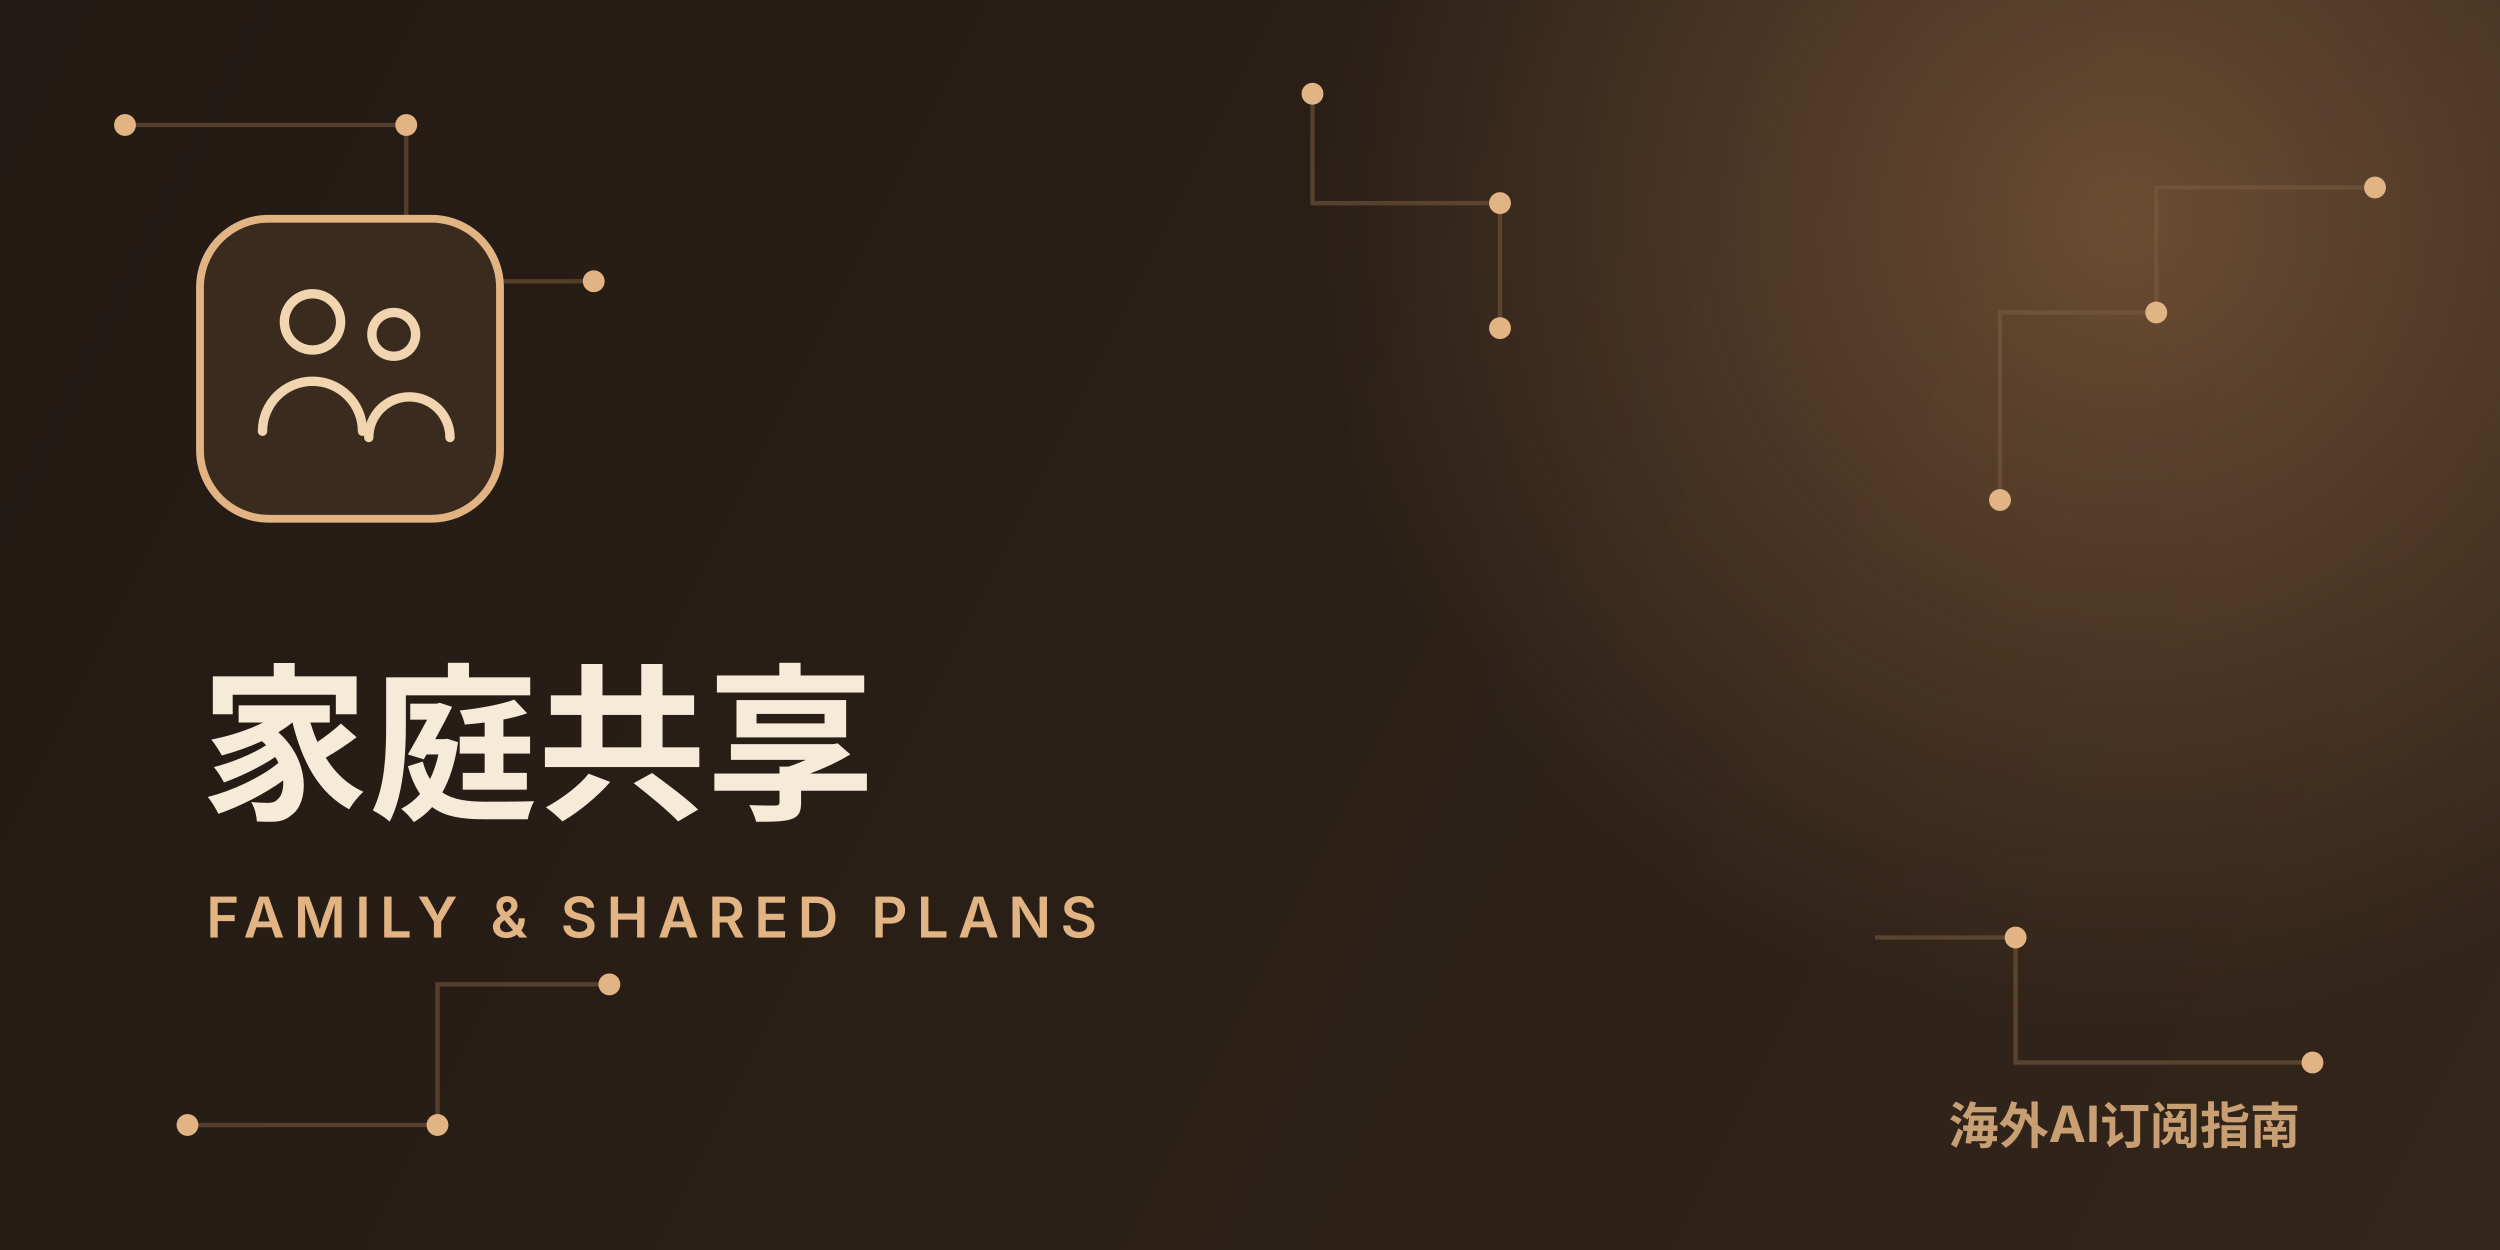
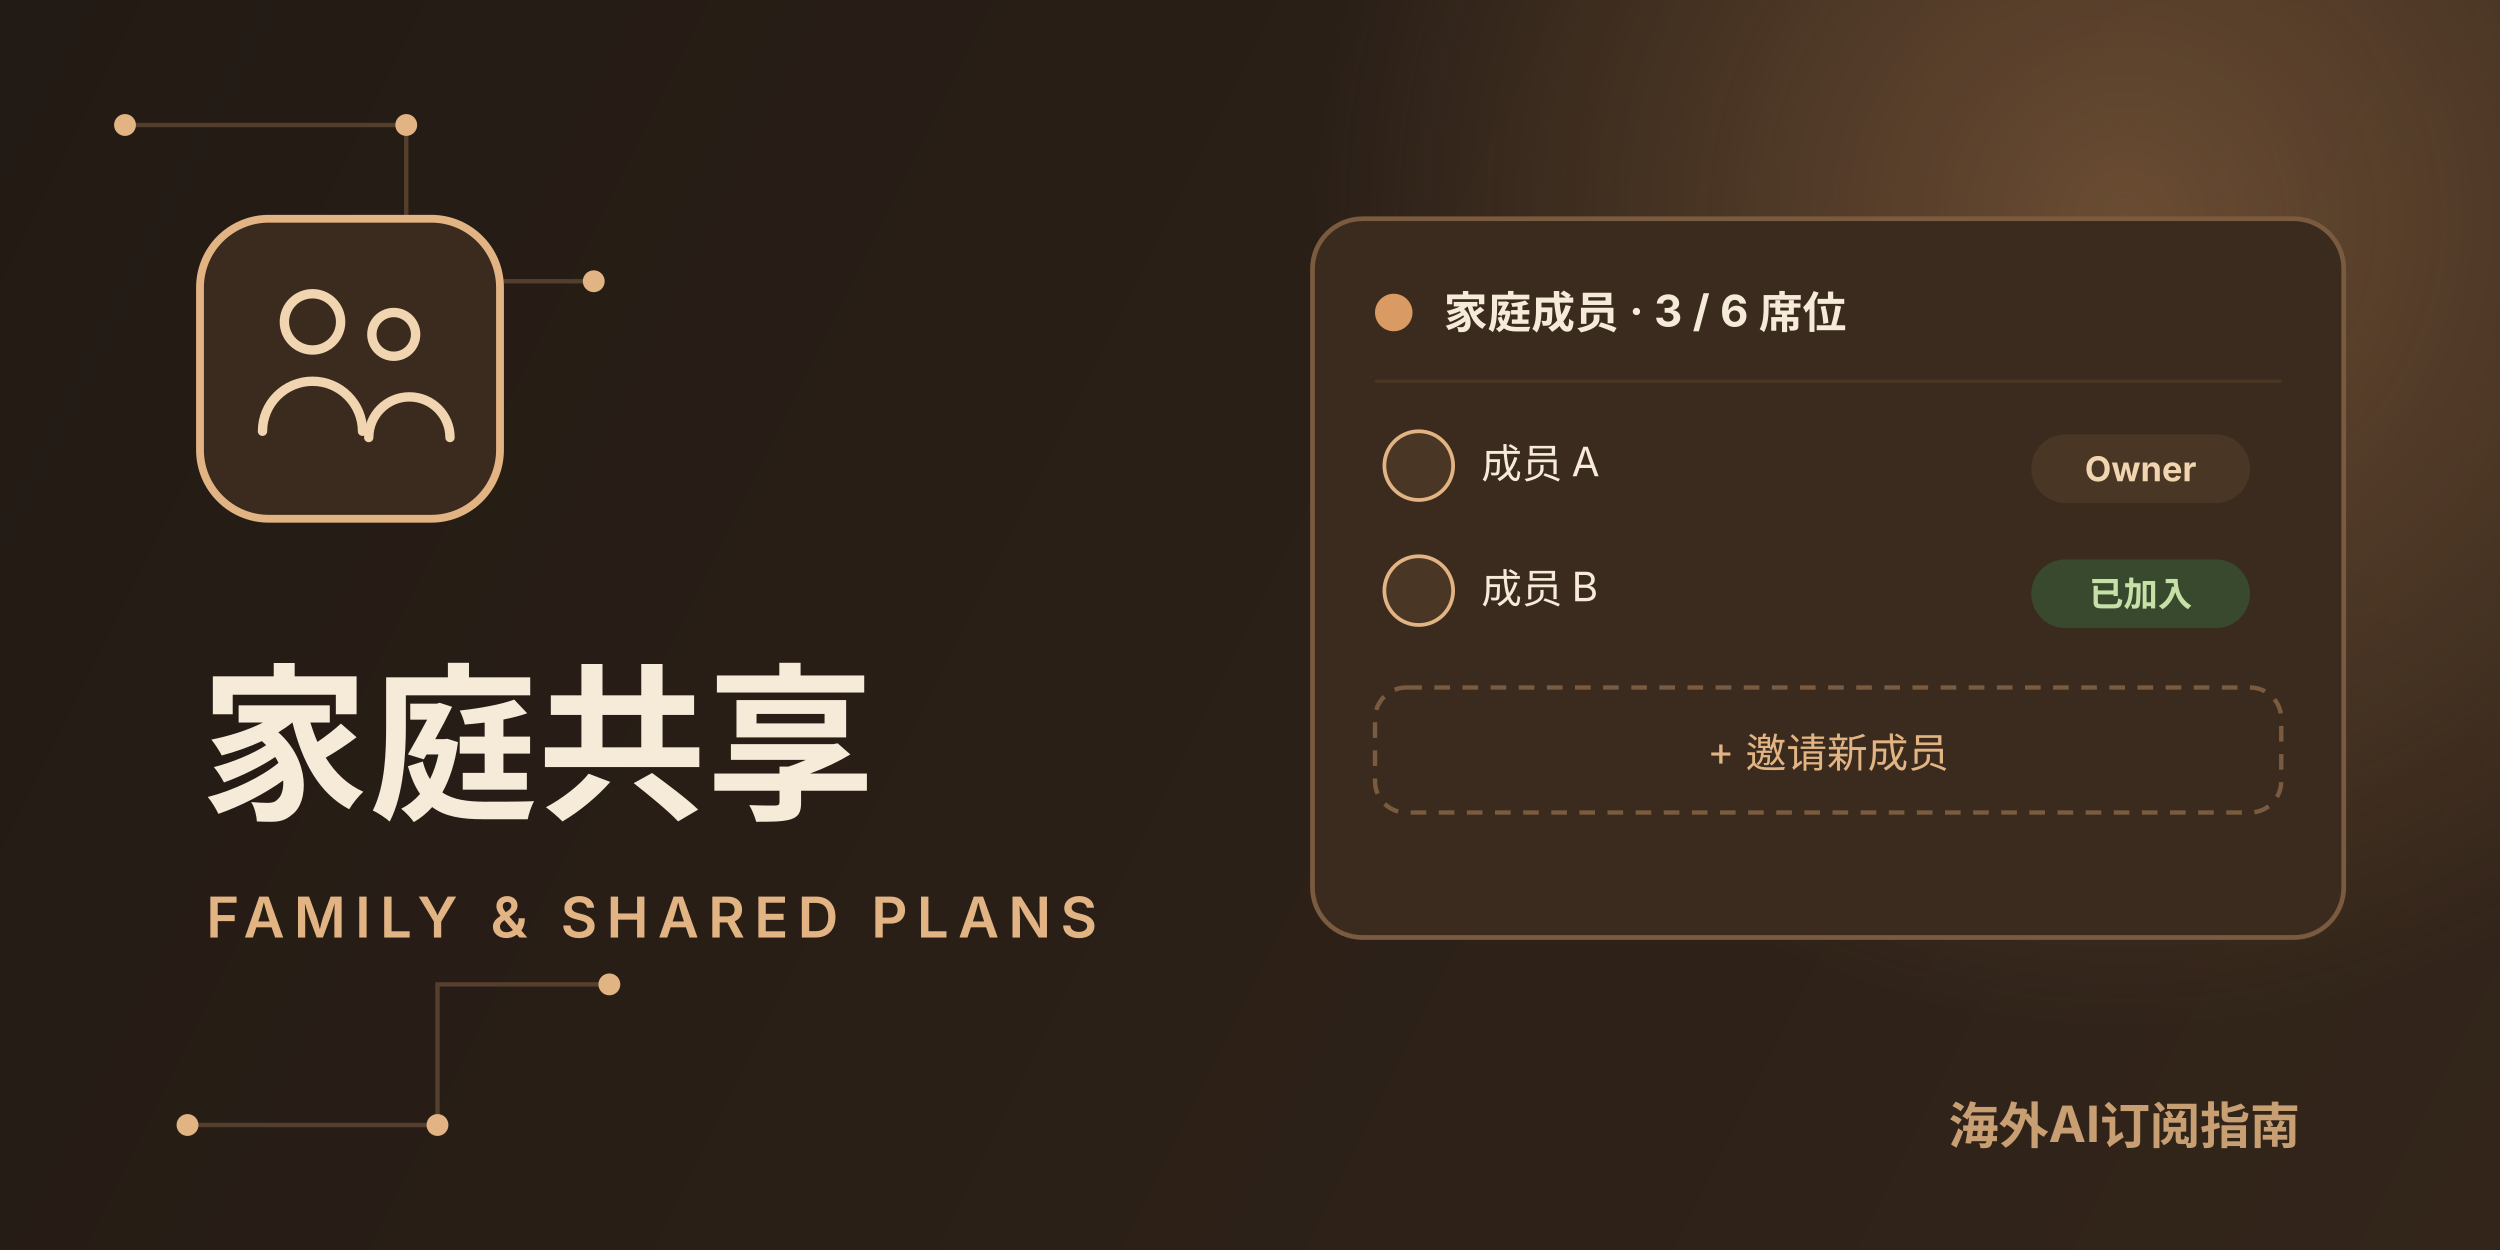
<svg xmlns="http://www.w3.org/2000/svg" viewBox="0 0 800 400" role="img" aria-label="海外AI订阅家庭共享套餐指南封面图">
  <defs>
    <linearGradient id="bgGrad5" x1="0" y1="0" x2="800" y2="400" gradientUnits="userSpaceOnUse">
      <stop offset="0" stop-color="#221a14" />
      <stop offset="1" stop-color="#33251a" />
    </linearGradient>
    <radialGradient id="glow5" cx="680" cy="70" r="260" gradientUnits="userSpaceOnUse">
      <stop offset="0" stop-color="#d99a63" stop-opacity="0.35" />
      <stop offset="1" stop-color="#d99a63" stop-opacity="0" />
    </radialGradient>
  </defs>
  <rect width="800" height="400" fill="url(#bgGrad5)" />
  <rect width="800" height="400" fill="url(#glow5)" />
  <g stroke="#7a5b3f" stroke-width="1.4" opacity="0.55" fill="none">
    <path d="M40 40 h90 v50 h60" />
-     <path d="M760 60 h-70 v40 h-50 v60" />
    <path d="M60 360 h80 v-45 h55" />
-     <path d="M740 340 h-95 v-40 h-45" />
-     <path d="M420 30 v35 h60 v40" />
  </g>
  <g fill="#e3b483">
    <circle cx="40" cy="40" r="3.5" />
    <circle cx="130" cy="40" r="3.5" />
    <circle cx="190" cy="90" r="3.5" />
-     <circle cx="760" cy="60" r="3.5" />
-     <circle cx="690" cy="100" r="3.5" />
-     <circle cx="640" cy="160" r="3.5" />
    <circle cx="60" cy="360" r="3.5" />
    <circle cx="140" cy="360" r="3.5" />
    <circle cx="195" cy="315" r="3.5" />
-     <circle cx="740" cy="340" r="3.5" />
-     <circle cx="645" cy="300" r="3.5" />
-     <circle cx="420" cy="30" r="3.5" />
-     <circle cx="480" cy="65" r="3.5" />
-     <circle cx="480" cy="105" r="3.5" />
  </g>
  <rect x="64" y="70" width="96" height="96" rx="22" fill="#3a2b1e" stroke="#e3b483" stroke-width="2.5" />
  <g fill="none" stroke="#f1d5b0" stroke-width="3" stroke-linecap="round" stroke-linejoin="round">
    <circle cx="100" cy="103" r="9" />
    <circle cx="126" cy="107" r="7" />
    <path d="M84 138 a16 16 0 0 1 32 0" />
    <path d="M118 140 a13 13 0 0 1 26 0" />
  </g>
  <text x="64" y="258" font-family="-apple-system, 'Segoe UI', 'PingFang SC', 'Microsoft YaHei', sans-serif" font-size="54" font-weight="700" fill="#f6ead9">家庭共享</text>
  <text x="66" y="300" font-family="-apple-system, 'Segoe UI', 'PingFang SC', 'Microsoft YaHei', sans-serif" font-size="18" font-weight="600" letter-spacing="3" fill="#e3b483">FAMILY &amp; SHARED PLANS</text>
  <text x="736" y="366" text-anchor="end" font-family="-apple-system, 'Segoe UI', 'PingFang SC', 'Microsoft YaHei', sans-serif" font-size="16" font-weight="700" fill="#e3b483" opacity="0.85">海外AI订阅指南</text>
+   <rect x="420" y="70" width="330" height="230" rx="16" fill="#3a2b1e" stroke="#7a5b3f" stroke-width="1.5" />
+   <circle cx="446" cy="100" r="6" fill="#d99a63" />
+   <text x="462" y="105" font-family="-apple-system, 'Segoe UI', 'PingFang SC', 'Microsoft YaHei', sans-serif" font-size="14" font-weight="700" fill="#f6ead9">家庭成员 · 3 / 6 席位</text>
+   <line x1="440" y1="122" x2="730" y2="122" stroke="#4a3624" stroke-width="1" />
+   <circle cx="454" cy="149" r="11" fill="#4a3624" stroke="#e3b483" stroke-width="1.2" />
+   <text x="474" y="153" font-family="-apple-system, 'Segoe UI', 'PingFang SC', 'Microsoft YaHei', sans-serif" font-size="13" fill="#f6ead9">成员 A</text>
+   <rect x="650" y="139" width="70" height="22" rx="11" fill="#4a3624" />
+   <text x="685" y="154" text-anchor="middle" font-family="-apple-system, 'Segoe UI', 'PingFang SC', 'Microsoft YaHei', sans-serif" font-size="11" font-weight="700" fill="#f1d5b0">Owner</text>
+   <circle cx="454" cy="189" r="11" fill="#4a3624" stroke="#e3b483" stroke-width="1.2" />
+   <text x="474" y="193" font-family="-apple-system, 'Segoe UI', 'PingFang SC', 'Microsoft YaHei', sans-serif" font-size="13" fill="#f6ead9">成员 B</text>
+   <rect x="650" y="179" width="70" height="22" rx="11" fill="#38492e" />
+   <text x="685" y="194" text-anchor="middle" font-family="-apple-system, 'Segoe UI', 'PingFang SC', 'Microsoft YaHei', sans-serif" font-size="11" font-weight="700" fill="#c7e0a8">已加入</text>
+   <rect x="440" y="220" width="290" height="40" rx="10" fill="none" stroke="#7a5b3f" stroke-width="1.4" stroke-dasharray="5 4" />
+   <text x="585" y="245" text-anchor="middle" font-family="-apple-system, 'Segoe UI', 'PingFang SC', 'Microsoft YaHei', sans-serif" font-size="13" fill="#e3b483">+ 邀请新成员</text>
</svg>
